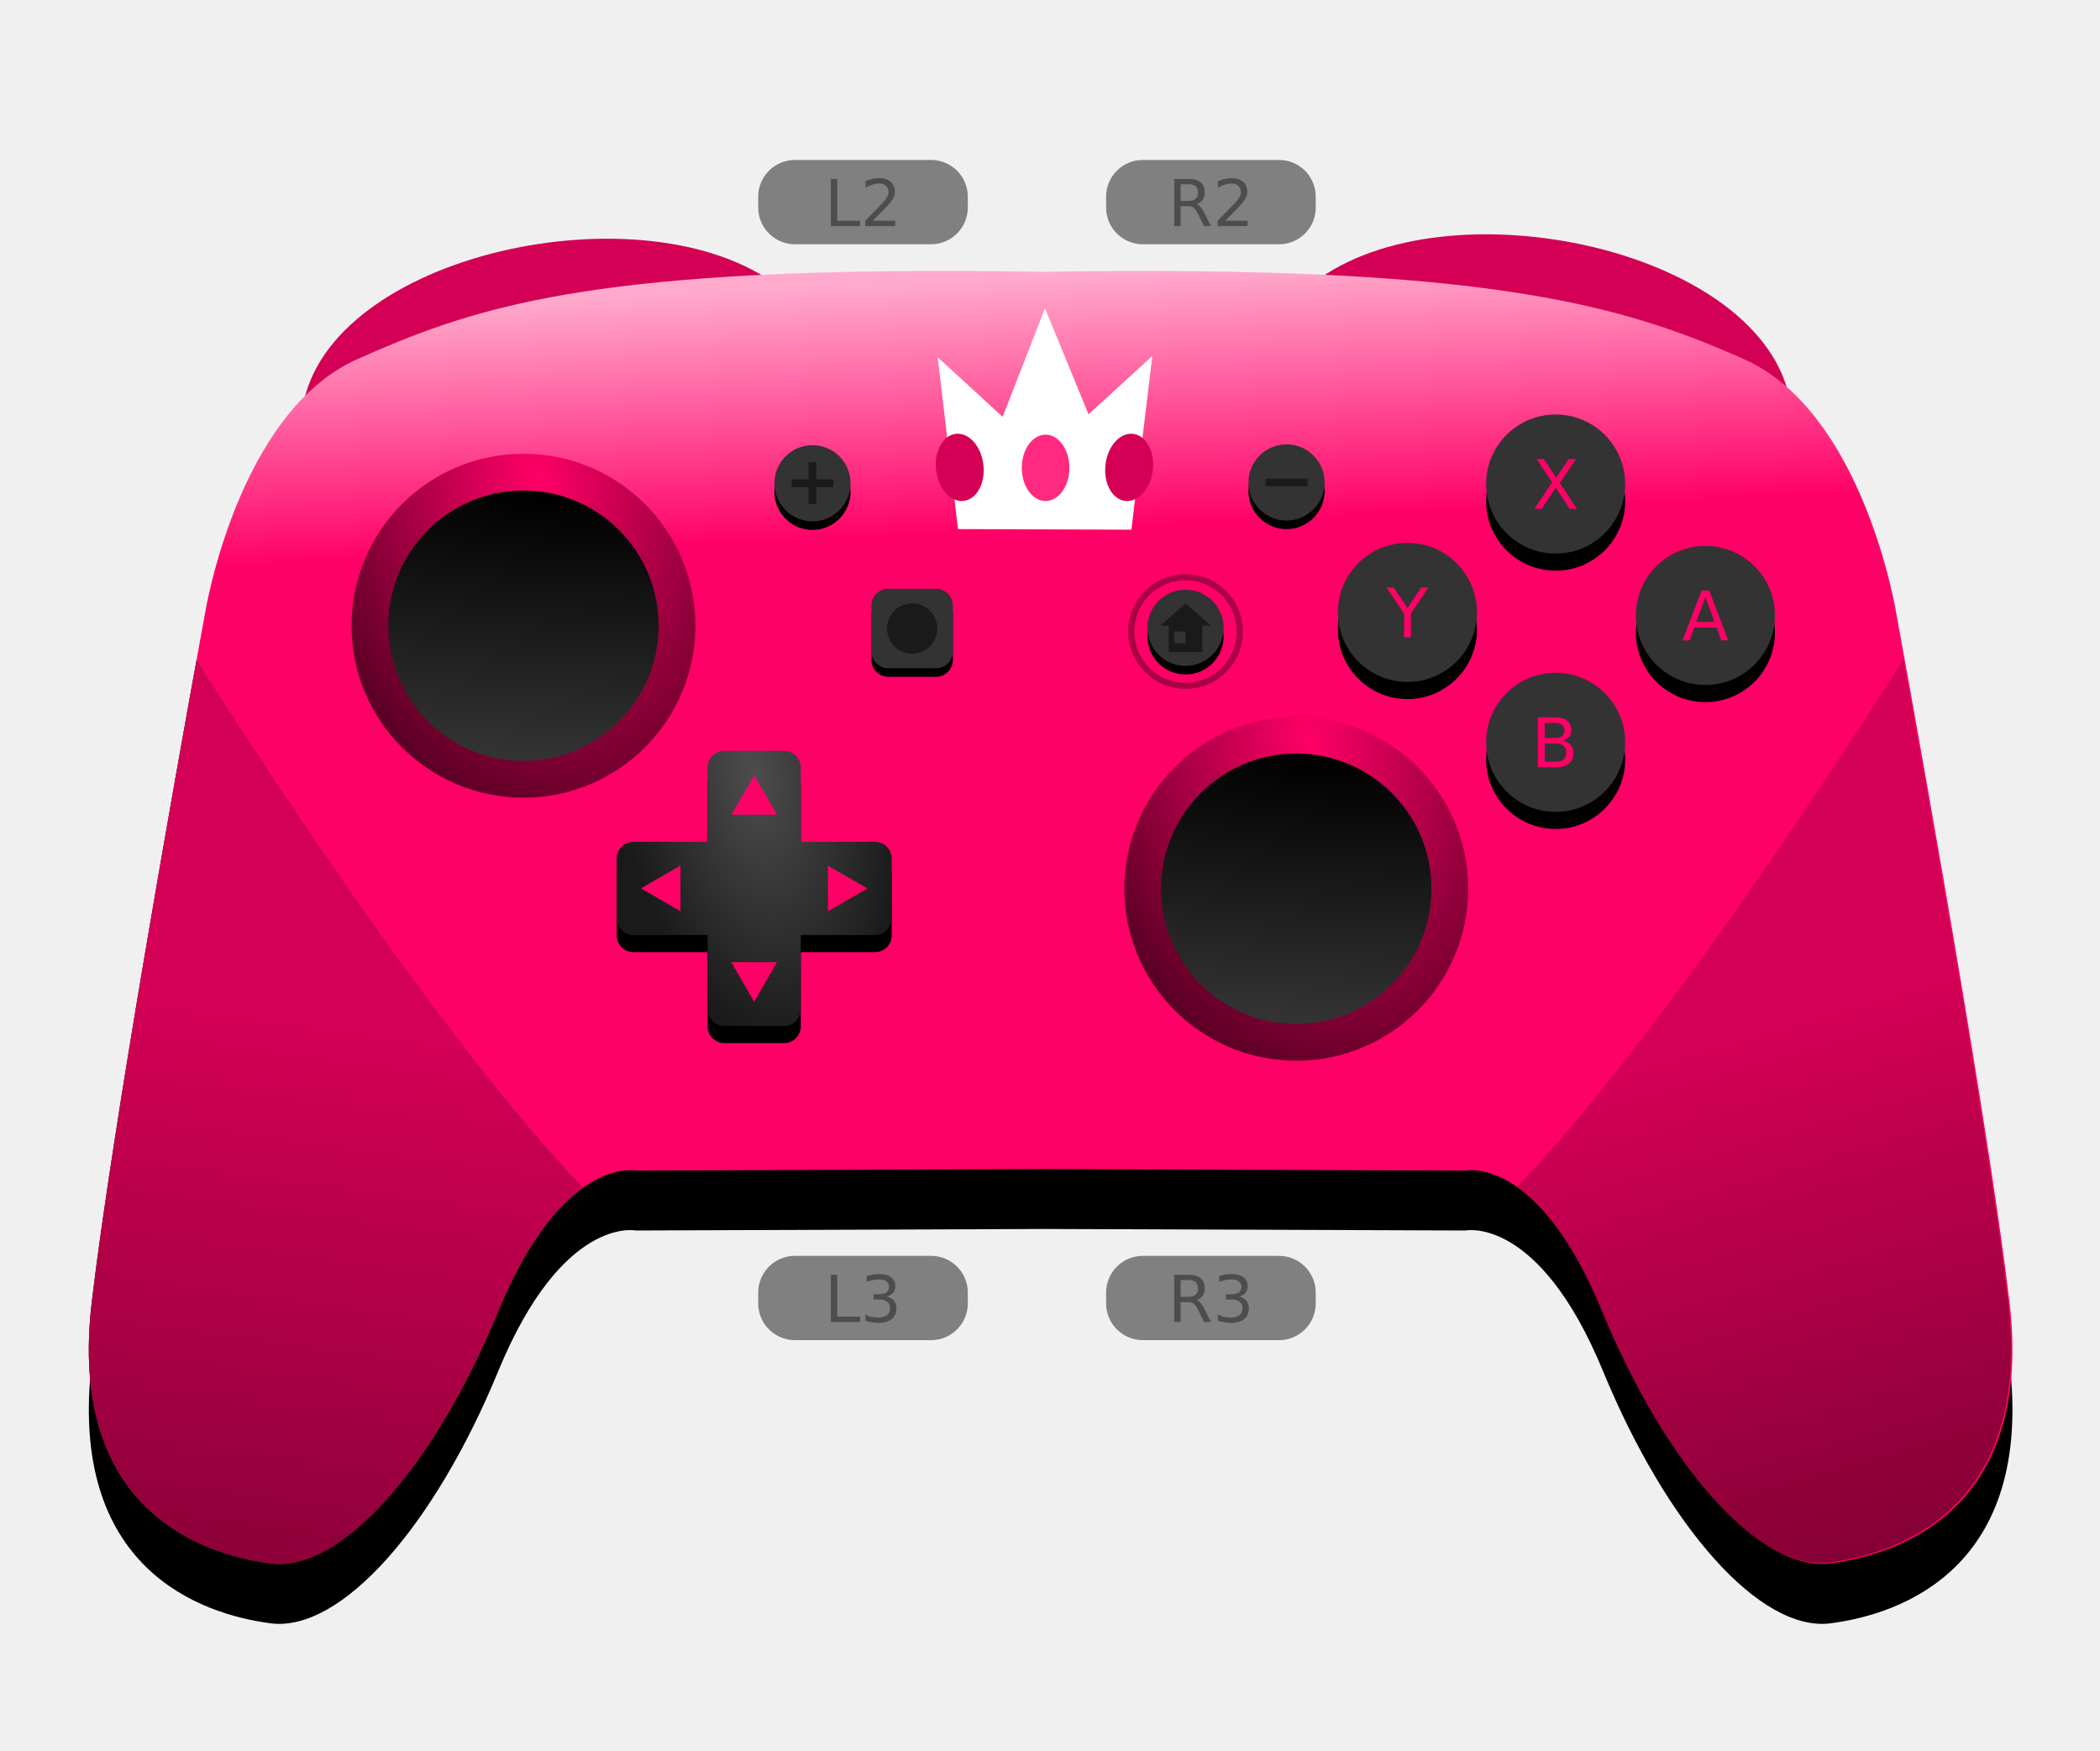
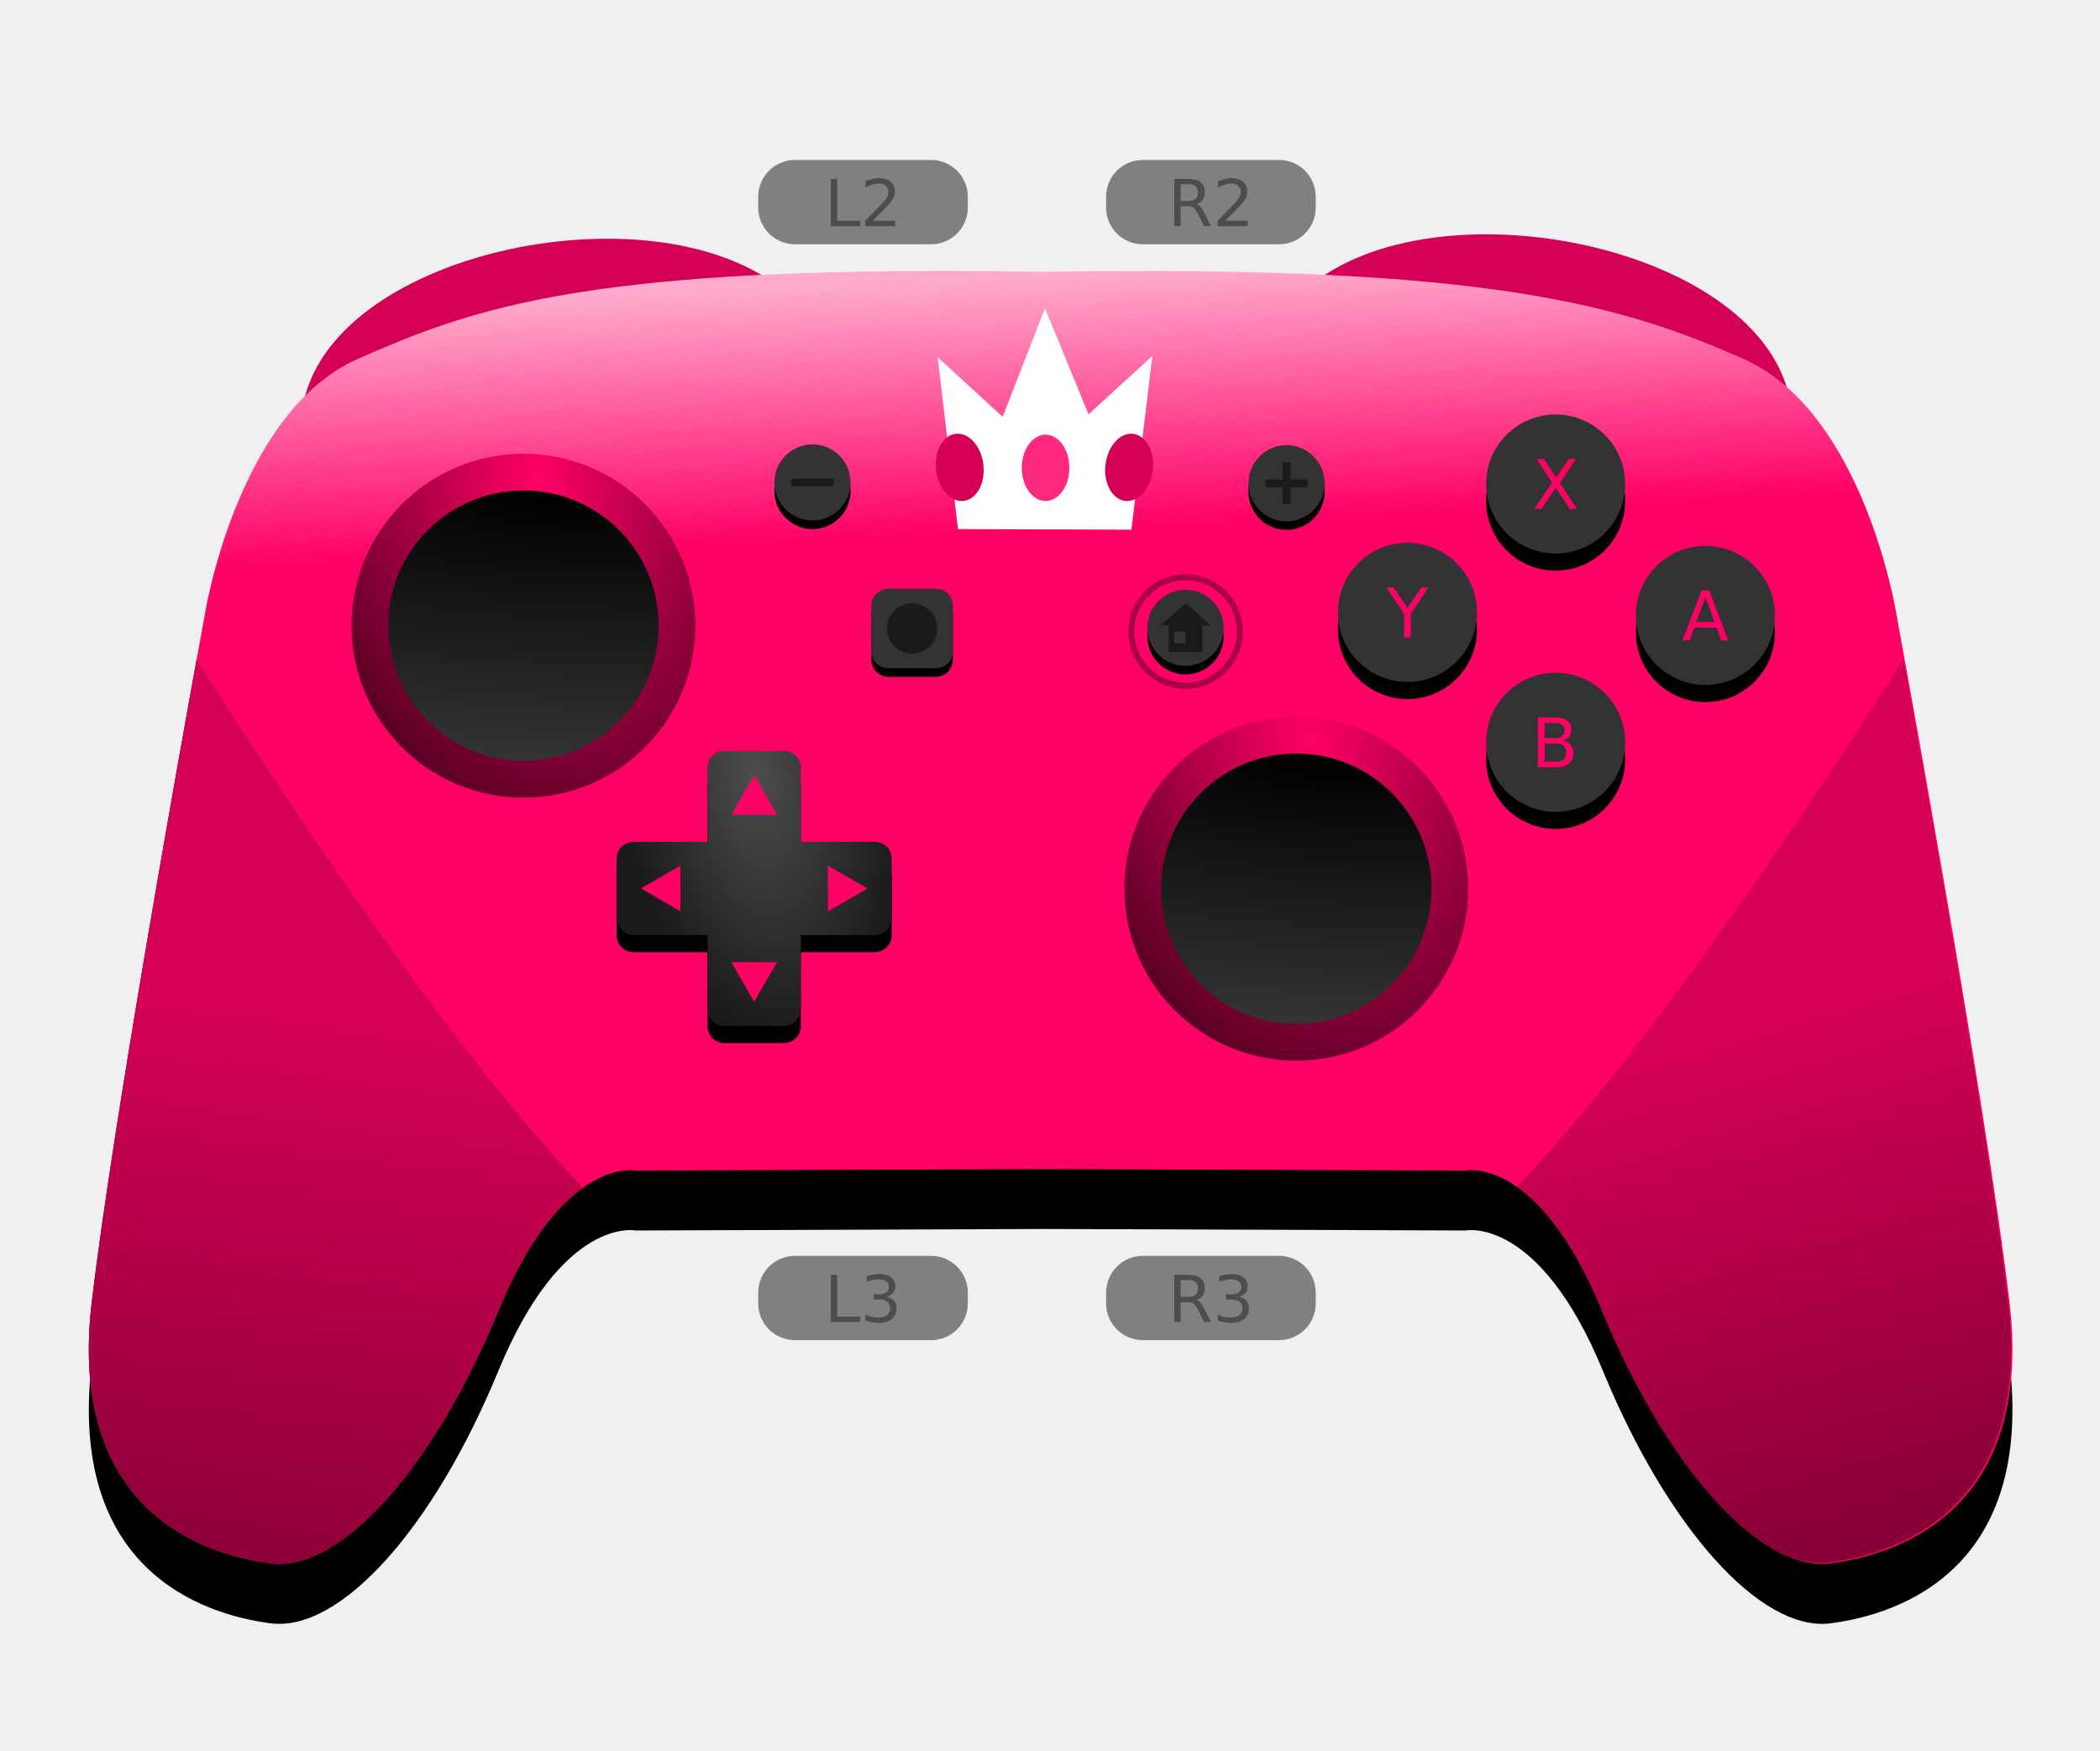
<svg xmlns="http://www.w3.org/2000/svg" xmlns:xlink="http://www.w3.org/1999/xlink" width="600" height="500" viewBox="0 0 158.75 132.292" version="1.1" id="svg8">
  <defs id="defs2">
    <linearGradient id="linearGradient256">
      <stop id="stop252" offset="0" style="stop-color:#000000;stop-opacity:1" />
      <stop id="stop254" offset="1" style="stop-color:#333333;stop-opacity:1" />
    </linearGradient>
    <linearGradient id="linearGradient195">
      <stop id="stop191" offset="0" style="stop-color:#ff0066;stop-opacity:1" />
      <stop id="stop193" offset="1" style="stop-color:#550022;stop-opacity:1" />
    </linearGradient>
    <linearGradient id="linearGradient187">
      <stop style="stop-color:#4d4d4d;stop-opacity:1" offset="0" id="stop183" />
      <stop style="stop-color:#1a1a1a;stop-opacity:1" offset="1" id="stop185" />
    </linearGradient>
    <linearGradient id="linearGradient4729">
      <stop id="stop4725" offset="0" style="stop-color:#d40055;stop-opacity:1" />
      <stop id="stop4727" offset="1" style="stop-color:#800033;stop-opacity:1" />
    </linearGradient>
    <linearGradient id="linearGradient4305">
      <stop style="stop-color:#000000;stop-opacity:1" offset="0" id="stop4301" />
      <stop style="stop-color:#333333;stop-opacity:1" offset="1" id="stop4303" />
    </linearGradient>
    <linearGradient id="linearGradient4295">
      <stop style="stop-color:#ff0066;stop-opacity:1" offset="0" id="stop4291" />
      <stop style="stop-color:#550022;stop-opacity:1" offset="1" id="stop4293" />
    </linearGradient>
    <linearGradient id="linearGradient4275">
      <stop style="stop-color:#d40055;stop-opacity:1" offset="0" id="stop4271" />
      <stop style="stop-color:#800033;stop-opacity:1" offset="1" id="stop4273" />
    </linearGradient>
    <linearGradient id="linearGradient4267">
      <stop style="stop-color:#4d4d4d;stop-opacity:1;" offset="0" id="stop4263" />
      <stop style="stop-color:#333333;stop-opacity:1" offset="1" id="stop4265" />
    </linearGradient>
    <linearGradient id="linearGradient4259">
      <stop style="stop-color:#ffaacc;stop-opacity:1" offset="0" id="stop4255" />
      <stop style="stop-color:#ff0066;stop-opacity:1" offset="1" id="stop4257" />
    </linearGradient>
    <linearGradient xlink:href="#linearGradient4259" id="linearGradient4261" x1="244.962" y1="65.113" x2="247.615" y2="124.511" gradientUnits="userSpaceOnUse" gradientTransform="matrix(0.3234353,0,0,0.3234353,-1.493676,-26.58794)" />
    <linearGradient xlink:href="#linearGradient4267" id="linearGradient4269" x1="85.358" y1="239.891" x2="64.65" y2="389.898" gradientUnits="userSpaceOnUse" gradientTransform="matrix(0.3234353,0,0,0.3234353,-1.493676,-26.58794)" />
    <linearGradient xlink:href="#linearGradient4275" id="linearGradient4277" x1="108.779" y1="64.139" x2="118.534" y2="97.815" gradientUnits="userSpaceOnUse" gradientTransform="matrix(1.222433,0,0,1.222433,-1.493676,-26.58794)" />
    <radialGradient xlink:href="#linearGradient195" id="radialGradient4299" cx="32.833" cy="27.32" fx="32.833" fy="27.32" r="10.631" gradientUnits="userSpaceOnUse" gradientTransform="matrix(0.4589594,2.128142,-1.450235,0.3127635,59.02861,-48.89064)" />
    <radialGradient xlink:href="#linearGradient256" id="radialGradient4307" cx="35.814" cy="30.998" fx="35.814" fy="30.998" r="8.359" gradientUnits="userSpaceOnUse" gradientTransform="matrix(-0.1000662,1.891162,-7.454131,-0.3944543,270.46,-24.5052)" />
    <radialGradient xlink:href="#linearGradient4295" id="radialGradient4299-4" cx="32.833" cy="27.32" fx="32.833" fy="27.32" r="10.631" gradientUnits="userSpaceOnUse" gradientTransform="matrix(0.4589594,2.128142,-1.450235,0.3127635,59.02861,-48.89064)" />
    <radialGradient xlink:href="#linearGradient4305" id="radialGradient4307-3" cx="35.814" cy="30.998" fx="35.814" fy="30.998" r="8.359" gradientUnits="userSpaceOnUse" gradientTransform="matrix(-0.1000662,1.891162,-7.454131,-0.3944543,270.46,-24.5052)" />
    <linearGradient gradientTransform="matrix(0.3234353,0,0,0.3234353,-1.493676,-26.58794)" xlink:href="#linearGradient4729" id="linearGradient4269-5" x1="85.358" y1="239.891" x2="64.65" y2="389.898" gradientUnits="userSpaceOnUse" />
    <radialGradient xlink:href="#linearGradient187" id="radialGradient189" cx="214.888" cy="238.041" fx="214.888" fy="238.041" r="39.293" gradientTransform="matrix(0.3384579,1.948114,-0.9852167,0.1711678,377.2917,-237.9599)" gradientUnits="userSpaceOnUse" />
  </defs>
  <g id="layer2" style="display:inline;opacity:1" transform="translate(0,26.45833)">
    <path style="fill:#d40055;stroke:none;stroke-width:0.323px;stroke-linecap:butt;stroke-linejoin:miter;stroke-opacity:1" d="M 22.879,4.369 C 24.753,-7.314 48.929,-12.469 58.919,-4.756 Z" id="path3894" class="theme-button" ojd-button="L" />
    <path style="fill:#d40055;stroke:none;stroke-width:0.323px;stroke-linecap:butt;stroke-linejoin:miter;stroke-opacity:1" d="M 135.355,4.036 C 133.481,-7.647 109.305,-12.802 99.315,-5.089 Z" id="path3894-7" class="theme-button" ojd-button="R" />
    <path style="fill:#000000;stroke:none;stroke-width:0.323px;stroke-linecap:butt;stroke-linejoin:miter;stroke-opacity:1" d="M 69.935,-1.45 C 43.388,-1.368 35.308,1.537 27.038,5.201 17.913,9.244 15.487,24.491 15.487,24.491 c 0,0 -6.699,36.387 -8.548,51.981 -1.848,15.594 8.201,19.06 13.515,19.753 5.314,0.693 12.36,-7.278 17.212,-19.06 4.852,-11.782 10.396,-10.627 10.396,-10.627 l 30.957,-0.115 31.766,0.115 c 0,0 5.545,-1.155 10.396,10.627 4.852,11.782 11.898,19.753 17.212,19.06 5.314,-0.693 15.363,-4.159 13.515,-19.753 -1.848,-15.594 -8.548,-51.981 -8.548,-51.981 0,0 -2.426,-15.248 -11.551,-19.291 -9.126,-4.043 -19.29,-7.162 -53.02,-6.584 -3.162,-0.054 -6.107,-0.076 -8.853,-0.067 z" id="path3743-3" />
    <path style="fill:url(#linearGradient4261);fill-opacity:1;stroke:none;stroke-width:0.323px;stroke-linecap:butt;stroke-linejoin:miter;stroke-opacity:1" d="M 69.935,-5.978 C 43.388,-5.896 35.308,-2.991 27.038,0.673 17.913,4.716 15.487,19.963 15.487,19.963 c 0,0 -6.699,36.387 -8.548,51.981 -1.848,15.594 8.201,19.06 13.515,19.753 5.314,0.693 12.36,-7.278 17.212,-19.06 4.852,-11.782 10.396,-10.627 10.396,-10.627 l 30.957,-0.115 31.766,0.115 c 0,0 5.545,-1.155 10.396,10.627 4.852,11.782 11.898,19.753 17.212,19.06 5.314,-0.693 15.363,-4.159 13.515,-19.753 -1.848,-15.594 -8.548,-51.981 -8.548,-51.981 0,0 -2.426,-15.248 -11.551,-19.291 -9.126,-4.043 -19.29,-7.162 -53.02,-6.584 -3.162,-0.054 -6.107,-0.076 -8.853,-0.067 z" id="path3743" />
    <g id="g3815" style="fill:#000000;stroke:none" transform="matrix(1.222433,0,0,1.222433,-1.493676,-25.94107)">
      <rect ry="1.039" style="opacity:1;vector-effect:none;fill:#000000;fill-opacity:1;stroke:none;stroke-width:0.265;stroke-linecap:butt;stroke-linejoin:miter;stroke-miterlimit:4;stroke-dasharray:none;stroke-dashoffset:0;stroke-opacity:1" y="47.058" x="44.979" height="17.009" width="5.764" id="rect3776" />
      <rect transform="rotate(90)" ry="1.039" style="fill:#000000;stroke:none;stroke-width:0.265" y="-56.366" x="52.68" height="17.009" width="5.764" id="rect3776-3" />
    </g>
    <g id="g4155" transform="matrix(1.222433,0,0,1.222433,-1.493676,-26.58794)">
      <circle r="4.299" cy="47.058" cx="97.423" id="path3817-5-6" style="opacity:1;vector-effect:none;fill:#000000;fill-opacity:1;stroke:none;stroke-width:0.112;stroke-linecap:butt;stroke-linejoin:miter;stroke-miterlimit:4;stroke-dasharray:none;stroke-dashoffset:0;stroke-opacity:1" />
      <circle r="4.299" cy="39.215" cx="106.684" id="path3817-5-6-2" style="opacity:1;vector-effect:none;fill:#000000;fill-opacity:1;stroke:none;stroke-width:0.112;stroke-linecap:butt;stroke-linejoin:miter;stroke-miterlimit:4;stroke-dasharray:none;stroke-dashoffset:0;stroke-opacity:1" />
      <circle r="4.299" cy="31.089" cx="97.423" id="path3817-5-6-2-9" style="opacity:1;vector-effect:none;fill:#000000;fill-opacity:1;stroke:none;stroke-width:0.112;stroke-linecap:butt;stroke-linejoin:miter;stroke-miterlimit:4;stroke-dasharray:none;stroke-dashoffset:0;stroke-opacity:1" />
      <circle r="4.299" cy="39.026" cx="88.257" id="path3817-5-6-2-9-1" style="opacity:1;vector-effect:none;fill:#000000;fill-opacity:1;stroke:none;stroke-width:0.112;stroke-linecap:butt;stroke-linejoin:miter;stroke-miterlimit:4;stroke-dasharray:none;stroke-dashoffset:0;stroke-opacity:1" />
    </g>
    <path style="fill:url(#linearGradient4269);fill-opacity:1;stroke:none;stroke-width:0.323px;stroke-linecap:butt;stroke-linejoin:miter;stroke-opacity:1" d="m 14.855,23.445 c -1.466,8.063 -6.339,35.194 -7.916,48.5 -1.848,15.594 8.201,19.06 13.515,19.753 5.314,0.693 12.36,-7.278 17.212,-19.06 2.184,-5.303 4.506,-7.98 6.402,-9.327 C 33.156,51.948 18.796,29.673 14.855,23.445 Z" id="path3926" />
    <path style="fill:url(#linearGradient4277);fill-opacity:1;stroke:none;stroke-width:0.323px;stroke-linecap:butt;stroke-linejoin:miter;stroke-opacity:1" d="m 143.888,23.38 c 1.466,8.063 6.339,35.194 7.916,48.5 1.848,15.594 -8.201,19.06 -13.515,19.753 -5.314,0.693 -12.36,-7.278 -17.212,-19.06 -2.184,-5.303 -4.506,-7.98 -6.402,-9.327 10.911,-11.363 25.271,-33.638 29.212,-39.866 z" id="path3926-9" />
    <g id="g4311" transform="matrix(1.222433,0,0,1.222433,-1.493676,-26.58794)">
      <circle r="10.631" cy="38.79" cx="33.593" id="path3817" style="opacity:1;vector-effect:none;fill:url(#radialGradient4299);fill-opacity:1;stroke:none;stroke-width:0.277;stroke-linecap:butt;stroke-linejoin:miter;stroke-miterlimit:4;stroke-dasharray:none;stroke-dashoffset:0;stroke-opacity:1" />
      <circle r="8.359" cy="38.79" cx="33.593" id="path3817-6" style="display:inline;opacity:1;vector-effect:none;fill:url(#radialGradient4307);fill-opacity:1;stroke:none;stroke-width:0.218;stroke-linecap:butt;stroke-linejoin:miter;stroke-miterlimit:4;stroke-dasharray:none;stroke-dashoffset:0;stroke-opacity:1" />
    </g>
-     <circle style="opacity:1;vector-effect:none;fill:#000000;fill-opacity:1;stroke:none;stroke-width:0.323;stroke-linecap:butt;stroke-linejoin:miter;stroke-miterlimit:4;stroke-dasharray:none;stroke-dashoffset:0;stroke-opacity:1" id="path4096" cx="61.42" cy="10.712" r="2.879" />
+     <circle style="opacity:1;vector-effect:none;fill:#000000;fill-opacity:1;stroke:none;stroke-width:0.323;stroke-linecap:butt;stroke-linejoin:miter;stroke-miterlimit:4;stroke-dasharray:none;stroke-dashoffset:0;stroke-opacity:1" id="path4096" cx="-97.257" cy="10.712" r="2.879" transform="scale(-1,1)" />
    <circle style="display:inline;opacity:1;vector-effect:none;fill:none;fill-opacity:1;stroke:#aa0044;stroke-width:0.461;stroke-linecap:butt;stroke-linejoin:miter;stroke-miterlimit:4;stroke-dasharray:none;stroke-dashoffset:0;stroke-opacity:1" id="path4096-2-0" cx="89.62" cy="21.27" r="4.104" />
    <circle style="display:inline;opacity:1;vector-effect:none;fill:#000000;fill-opacity:1;stroke:none;stroke-width:0.323;stroke-linecap:butt;stroke-linejoin:miter;stroke-miterlimit:4;stroke-dasharray:none;stroke-dashoffset:0;stroke-opacity:1" id="path4096-2" cx="89.62" cy="21.637" r="2.879" />
-     <circle style="display:inline;opacity:1;vector-effect:none;fill:#000000;fill-opacity:1;stroke:none;stroke-width:0.323;stroke-linecap:butt;stroke-linejoin:miter;stroke-miterlimit:4;stroke-dasharray:none;stroke-dashoffset:0;stroke-opacity:1" id="path4096-2-3" cx="97.257" cy="10.651" r="2.879" />
+     <circle style="display:inline;opacity:1;vector-effect:none;fill:#000000;fill-opacity:1;stroke:none;stroke-width:0.323;stroke-linecap:butt;stroke-linejoin:miter;stroke-miterlimit:4;stroke-dasharray:none;stroke-dashoffset:0;stroke-opacity:1" id="path4096-2-3" cx="-61.42" cy="10.651" r="2.879" transform="scale(-1,1)" />
    <rect style="opacity:1;vector-effect:none;fill:#000000;fill-opacity:1;stroke:none;stroke-width:0.323;stroke-linecap:butt;stroke-linejoin:miter;stroke-miterlimit:4;stroke-dasharray:none;stroke-dashoffset:0;stroke-opacity:1" id="rect4149" width="6.151" height="6.007" x="65.879" y="18.684" ry="1.271" />
    <g transform="matrix(1.222433,0,0,1.222433,56.92753,-6.708346)" style="display:inline;opacity:1" id="g4311-0">
      <circle r="10.631" cy="38.79" cx="33.593" id="path3817-63" style="opacity:1;vector-effect:none;fill:url(#radialGradient4299-4);fill-opacity:1;stroke:none;stroke-width:0.277;stroke-linecap:butt;stroke-linejoin:miter;stroke-miterlimit:4;stroke-dasharray:none;stroke-dashoffset:0;stroke-opacity:1" />
      <circle r="8.359" cy="38.79" cx="33.593" id="path3817-6-2" style="display:inline;opacity:1;vector-effect:none;fill:url(#radialGradient4307-3);fill-opacity:1;stroke:none;stroke-width:0.218;stroke-linecap:butt;stroke-linejoin:miter;stroke-miterlimit:4;stroke-dasharray:none;stroke-dashoffset:0;stroke-opacity:1" />
    </g>
    <path style="opacity:1;vector-effect:none;fill:url(#radialGradient189);fill-opacity:1;stroke:none;stroke-width:1.222;stroke-linecap:butt;stroke-linejoin:miter;stroke-miterlimit:4;stroke-dasharray:none;stroke-dashoffset:0;stroke-opacity:1" d="m 206.971,214.484 c -2.661,0 -4.803,2.14 -4.803,4.801 v 21.176 h -21.174 c -2.661,0 -4.803,2.142 -4.803,4.803 v 17.025 c 0,2.661 2.142,4.803 4.803,4.803 h 21.174 v 21.174 c 0,2.661 2.142,4.803 4.803,4.803 h 17.027 c 2.661,0 4.801,-2.142 4.801,-4.803 V 267.092 h 21.176 c 2.661,0 4.803,-2.142 4.803,-4.803 v -17.025 c 0,-2.661 -2.142,-4.803 -4.803,-4.803 h -21.176 v -21.176 c 0,-2.661 -2.14,-4.801 -4.801,-4.801 z" id="rect3776-7" transform="matrix(0.2645833,0,0,0.2645833,0,-26.45833)" />
    <path style="opacity:1;vector-effect:none;fill:#ff0066;fill-opacity:1;stroke:none;stroke-width:0.323;stroke-linecap:butt;stroke-linejoin:miter;stroke-miterlimit:4;stroke-dasharray:none;stroke-dashoffset:0;stroke-opacity:1" id="path4391" d="m 55.291,35.114 0.863,-1.496 0.863,-1.496 0.863,1.496 0.863,1.496 -1.727,0 z" class="theme-button" ojd-button="UP" />
    <path style="display:inline;opacity:1;fill:url(#linearGradient4269-5);fill-opacity:1;stroke:none;stroke-width:0.323px;stroke-linecap:butt;stroke-linejoin:miter;stroke-opacity:1" d="M 14.855,23.445 C 13.389,31.508 8.516,58.639 6.939,71.944 5.091,87.538 15.14,91.004 20.454,91.697 25.767,92.39 32.814,84.42 37.665,72.637 39.849,67.334 42.171,64.657 44.067,63.311 33.156,51.948 18.796,29.673 14.855,23.445 Z" id="path3926-3" />
    <g id="g4895" class="theme-button" ojd-button="SCREENSHOT" transform="matrix(1.222433,0,0,1.222433,-1.493676,-24.00045)">
      <rect ry="1.039" y="34.389" x="55.114" height="4.914" width="5.032" id="rect4149-1" style="display:inline;opacity:1;vector-effect:none;fill:#333333;fill-opacity:1;stroke:none;stroke-width:0.265;stroke-linecap:butt;stroke-linejoin:miter;stroke-miterlimit:4;stroke-dasharray:none;stroke-dashoffset:0;stroke-opacity:1" />
      <circle r="1.554" cy="36.846" cx="57.63" id="path4637" style="opacity:1;vector-effect:none;fill:#1a1a1a;fill-opacity:1;stroke:none;stroke-width:0.265;stroke-linecap:butt;stroke-linejoin:miter;stroke-miterlimit:4;stroke-dasharray:none;stroke-dashoffset:0;stroke-opacity:1" class="theme-label" ojd-button="SCREENSHOT" />
    </g>
-     <g id="g4900" class="theme-button" ojd-button="PLUS" transform="matrix(1.222433,0,0,1.222433,-1.493676,-24.00045)">
+     <g id="g4900" class="theme-button" ojd-button="PLUS" transform="matrix(-1.222433,0,0,1.222433,160.171,-24.00045)">
      <circle r="2.355" cy="27.867" cx="51.466" id="path4096-29" style="display:inline;opacity:1;vector-effect:none;fill:#333333;fill-opacity:1;stroke:none;stroke-width:0.265;stroke-linecap:butt;stroke-linejoin:miter;stroke-miterlimit:4;stroke-dasharray:none;stroke-dashoffset:0;stroke-opacity:1" />
      <g transform="translate(0,-2.116667)" id="text4641" style="font-style:normal;font-variant:normal;font-weight:bold;font-stretch:normal;font-size:4.126px;line-height:1.25;font-family:sans-serif;-inkscape-font-specification:'sans-serif Bold';letter-spacing:0px;word-spacing:0px;fill:#1a1a1a;fill-opacity:1;stroke:none;stroke-width:0.103" aria-label="+" class="theme-label" ojd-button="PLUS">
        <path id="path4731" style="font-style:normal;font-variant:normal;font-weight:bold;font-stretch:normal;font-family:sans-serif;-inkscape-font-specification:'sans-serif Bold';fill:#1a1a1a;stroke-width:0.103" d="m 51.706,28.69 v 1.056 h 1.052 v 0.475 h -1.052 v 1.056 h -0.479 v -1.056 h -1.052 v -0.475 h 1.052 v -1.056 z" />
      </g>
    </g>
    <text xml:space="preserve" style="font-style:normal;font-variant:normal;font-weight:bold;font-stretch:normal;font-size:4.126px;line-height:1.25;font-family:sans-serif;-inkscape-font-specification:'sans-serif Bold';letter-spacing:0px;word-spacing:0px;display:inline;opacity:1;fill:#808080;fill-opacity:1;stroke:none;stroke-width:0.103" x="78.686" y="31.857" id="text4641-7">
      <tspan id="tspan4639-4" x="78.686" y="35.507" style="font-style:normal;font-variant:normal;font-weight:bold;font-stretch:normal;font-family:sans-serif;-inkscape-font-specification:'sans-serif Bold';fill:#808080;stroke-width:0.103" />
    </text>
-     <g id="g4887" class="theme-button" ojd-button="MINUS" transform="matrix(1.222433,0,0,1.222433,-1.493676,-24.00045)">
+     <g id="g4887" class="theme-button" ojd-button="MINUS" transform="matrix(-1.222433,0,0,1.222433,160.171,-24.00045)">
      <circle r="2.355" cy="27.817" cx="80.782" id="path4096-2-3-3" style="display:inline;opacity:1;vector-effect:none;fill:#333333;fill-opacity:1;stroke:none;stroke-width:0.265;stroke-linecap:butt;stroke-linejoin:miter;stroke-miterlimit:4;stroke-dasharray:none;stroke-dashoffset:0;stroke-opacity:1" />
      <rect y="27.583" x="79.479" height="0.468" width="2.606" id="rect4661" style="opacity:1;vector-effect:none;fill:#1a1a1a;fill-opacity:1;stroke:none;stroke-width:0.202;stroke-linecap:butt;stroke-linejoin:miter;stroke-miterlimit:4;stroke-dasharray:none;stroke-dashoffset:0;stroke-opacity:1" class="theme-label" ojd-button="MINUS" />
    </g>
    <g id="g4878" class="theme-button" ojd-button="A" transform="matrix(1.222433,0,0,1.222433,-1.493676,-24.00045)">
      <circle r="4.299" cy="36.04" cx="106.684" id="path3817-5-6-2-3" style="opacity:1;vector-effect:none;fill:#333333;fill-opacity:1;stroke:none;stroke-width:0.112;stroke-linecap:butt;stroke-linejoin:miter;stroke-miterlimit:4;stroke-dasharray:none;stroke-dashoffset:0;stroke-opacity:1" />
      <g transform="translate(0,-2.116667)" id="text4665-5" style="font-style:normal;font-weight:normal;font-size:10.583px;line-height:1.25;font-family:sans-serif;letter-spacing:0px;word-spacing:0px;display:inline;opacity:1;fill:#ff0066;fill-opacity:1;stroke:none;stroke-width:0.265" aria-label="A" class="theme-label" ojd-button="A">
        <path id="path4737" style="font-size:4.233px;fill:#ff0066;stroke-width:0.265" d="m 106.684,37.025 -0.566,1.536 h 1.135 z m -0.236,-0.411 h 0.473 l 1.176,3.086 h -0.434 l -0.281,-0.792 h -1.391 l -0.281,0.792 h -0.44 z" />
      </g>
    </g>
    <g id="g4883" class="theme-button" ojd-button="B" transform="matrix(1.222433,0,0,1.222433,-1.493676,-24.00045)">
      <circle r="4.299" cy="43.883" cx="97.423" id="path3817-5-6-7" style="opacity:1;vector-effect:none;fill:#333333;fill-opacity:1;stroke:none;stroke-width:0.112;stroke-linecap:butt;stroke-linejoin:miter;stroke-miterlimit:4;stroke-dasharray:none;stroke-dashoffset:0;stroke-opacity:1" />
      <g transform="translate(0,-2.116667)" id="text4665-54" style="font-style:normal;font-weight:normal;font-size:10.583px;line-height:1.25;font-family:sans-serif;letter-spacing:0px;word-spacing:0px;display:inline;opacity:1;fill:#ff0066;fill-opacity:1;stroke:none;stroke-width:0.265" aria-label="B" class="theme-label" ojd-button="B">
        <path id="path4734" style="font-size:4.233px;fill:#ff0066;stroke-width:0.265" d="m 96.746,46.069 v 1.131 h 0.67 q 0.337,0 0.498,-0.138 0.163,-0.141 0.163,-0.428 0,-0.289 -0.163,-0.426 -0.161,-0.138 -0.498,-0.138 z m 0,-1.269 v 0.93 h 0.618 q 0.306,0 0.455,-0.114 0.151,-0.116 0.151,-0.351 0,-0.234 -0.151,-0.349 -0.149,-0.116 -0.455,-0.116 z m -0.418,-0.343 h 1.067 q 0.477,0 0.736,0.198 0.258,0.198 0.258,0.564 0,0.283 -0.132,0.451 -0.132,0.167 -0.389,0.209 0.308,0.066 0.477,0.277 0.172,0.209 0.172,0.523 0,0.413 -0.281,0.639 -0.281,0.225 -0.8,0.225 h -1.108 z" />
      </g>
    </g>
    <g id="g4873" class="theme-button" ojd-button="X" transform="matrix(1.222433,0,0,1.222433,-1.493676,-24.00045)">
      <circle r="4.299" cy="27.914" cx="97.423" id="path3817-5-6-2-9-6" style="opacity:1;vector-effect:none;fill:#333333;fill-opacity:1;stroke:none;stroke-width:0.112;stroke-linecap:butt;stroke-linejoin:miter;stroke-miterlimit:4;stroke-dasharray:none;stroke-dashoffset:0;stroke-opacity:1" />
      <g transform="translate(0,-2.116667)" id="text4665-5-4" style="font-style:normal;font-weight:normal;font-size:10.583px;line-height:1.25;font-family:sans-serif;letter-spacing:0px;word-spacing:0px;display:inline;opacity:1;fill:#ff0066;fill-opacity:1;stroke:none;stroke-width:0.265" aria-label="X" class="theme-label" ojd-button="X">
        <path id="path4740" style="font-size:4.233px;fill:#ff0066;stroke-width:0.265" d="m 96.243,28.487 h 0.449 l 0.767,1.147 0.771,-1.147 h 0.449 l -0.992,1.482 1.058,1.604 h -0.449 l -0.868,-1.313 -0.874,1.313 h -0.451 l 1.102,-1.647 z" />
      </g>
    </g>
    <circle style="opacity:1;vector-effect:none;fill:#333333;fill-opacity:1;stroke:none;stroke-width:0.137;stroke-linecap:butt;stroke-linejoin:miter;stroke-miterlimit:4;stroke-dasharray:none;stroke-dashoffset:0;stroke-opacity:1" id="path3817-5-6-2-9-1-1" cx="106.395" cy="19.825" r="5.256" />
    <g ojd-button="Y" class="theme-label" aria-label="Y" style="font-style:normal;font-weight:normal;font-size:10.583px;line-height:1.25;font-family:sans-serif;letter-spacing:0px;word-spacing:0px;display:inline;opacity:1;fill:#ff0066;fill-opacity:1;stroke:none;stroke-width:0.265" id="text4665-3" transform="matrix(1.222433,0,0,1.222433,-1.493676,-26.58794)">
      <path d="m 86.956,36.425 h 0.449 l 0.856,1.269 0.85,-1.269 h 0.449 l -1.091,1.616 v 1.47 h -0.42 v -1.47 z" style="font-size:4.233px;fill:#ff0066;stroke-width:0.265" id="path4743" />
    </g>
    <g id="g4891" class="theme-button" ojd-button="HOME" transform="matrix(1.222433,0,0,1.222433,-1.493676,-24.00045)">
      <circle r="2.355" cy="36.804" cx="74.535" id="path4096-2-9" style="display:inline;opacity:1;vector-effect:none;fill:#333333;fill-opacity:1;stroke:none;stroke-width:0.265;stroke-linecap:butt;stroke-linejoin:miter;stroke-miterlimit:4;stroke-dasharray:none;stroke-dashoffset:0;stroke-opacity:1" />
      <path id="rect4746" d="m 74.535,35.302 -0.79,0.682 -0.789,0.683 h 0.539 v 1.64 h 2.079 v -1.64 h 0.54 l -0.789,-0.683 z m -0.709,1.729 h 0.709 v 0.732 h -0.709 z" style="opacity:1;vector-effect:none;fill:#1a1a1a;fill-opacity:1;stroke:none;stroke-width:0.265;stroke-linecap:butt;stroke-linejoin:miter;stroke-miterlimit:4;stroke-dasharray:none;stroke-dashoffset:0;stroke-opacity:1" class="theme-label" ojd-button="HOME" />
    </g>
    <g id="g4858" class="theme-button" ojd-button="L2" transform="matrix(1.222433,0,0,1.222433,-1.493676,-24.00045)">
      <rect ry="2.272" y="7.879" x="48.109" height="5.212" width="12.963" id="rect4773" style="opacity:1;vector-effect:none;fill:#808080;fill-opacity:1;stroke:none;stroke-width:0.265;stroke-linecap:butt;stroke-linejoin:miter;stroke-miterlimit:4;stroke-dasharray:none;stroke-dashoffset:0;stroke-opacity:1" />
      <g aria-label="L2" style="font-style:normal;font-weight:normal;font-size:4px;line-height:1.25;font-family:sans-serif;letter-spacing:0px;word-spacing:0px;fill:#4d4d4d;fill-opacity:1;stroke:none;stroke-width:0.1" id="text4792" class="theme-label" ojd-button="L2">
        <path d="m 52.601,9.053 h 0.395 v 2.584 h 1.42 v 0.332 h -1.814 z" style="fill:#4d4d4d;stroke-width:0.1" id="path5003" />
        <path d="m 55.202,11.637 h 1.377 v 0.332 h -1.852 v -0.332 q 0.225,-0.232 0.611,-0.623 0.389,-0.393 0.488,-0.506 0.189,-0.213 0.264,-0.359 0.076,-0.148 0.076,-0.291 0,-0.232 -0.164,-0.379 -0.162,-0.146 -0.424,-0.146 -0.186,0 -0.393,0.064 -0.205,0.064 -0.439,0.195 V 9.194 q 0.238,-0.096 0.445,-0.145 0.207,-0.049 0.379,-0.049 0.453,0 0.723,0.227 0.27,0.227 0.27,0.605 0,0.18 -0.068,0.342 -0.066,0.16 -0.244,0.379 -0.049,0.057 -0.311,0.328 -0.262,0.27 -0.738,0.756 z" style="fill:#4d4d4d;stroke-width:0.1" id="path5005" />
      </g>
    </g>
    <g id="g4863" class="theme-button" ojd-button="R2" transform="matrix(1.222433,0,0,1.222433,-1.493676,-24.00045)">
      <path style="display:inline;opacity:1;vector-effect:none;fill:#808080;fill-opacity:1;stroke:none;stroke-width:0.265;stroke-linecap:butt;stroke-linejoin:miter;stroke-miterlimit:4;stroke-dasharray:none;stroke-dashoffset:0;stroke-opacity:1" d="m 71.896,7.879 h 8.419 c 1.259,0 2.272,1.013 2.272,2.272 v 0.668 c 0,1.259 -1.013,2.272 -2.272,2.272 h -8.419 c -1.259,0 -2.272,-1.013 -2.272,-2.272 v -0.668 c 0,-1.259 1.013,-2.272 2.272,-2.272 z" id="rect4773-8" />
      <g aria-label="R2" style="font-style:normal;font-weight:normal;font-size:4px;line-height:1.25;font-family:sans-serif;letter-spacing:0px;word-spacing:0px;display:inline;opacity:1;fill:#4d4d4d;fill-opacity:1;stroke:none;stroke-width:0.1" id="text4792-8" class="theme-label" ojd-button="R2">
        <path d="m 75.221,10.602 q 0.127,0.043 0.246,0.184 0.121,0.141 0.242,0.387 l 0.4,0.797 h -0.424 l -0.373,-0.748 q -0.145,-0.293 -0.281,-0.389 -0.135,-0.096 -0.369,-0.096 h -0.43 v 1.232 H 73.838 V 9.053 h 0.891 q 0.5,0 0.746,0.209 0.246,0.209 0.246,0.631 0,0.275 -0.129,0.457 -0.127,0.182 -0.371,0.252 z M 74.233,9.378 v 1.035 h 0.496 q 0.285,0 0.43,-0.131 0.146,-0.133 0.146,-0.389 0,-0.256 -0.146,-0.385 -0.145,-0.131 -0.43,-0.131 z" style="fill:#4d4d4d;stroke-width:0.1" id="path5009" />
        <path d="m 76.995,11.637 h 1.377 v 0.332 h -1.852 v -0.332 q 0.225,-0.232 0.611,-0.623 0.389,-0.393 0.488,-0.506 0.189,-0.213 0.264,-0.359 0.076,-0.148 0.076,-0.291 0,-0.232 -0.164,-0.379 -0.162,-0.146 -0.424,-0.146 -0.186,0 -0.393,0.064 -0.205,0.064 -0.439,0.195 V 9.194 q 0.238,-0.096 0.445,-0.145 0.207,-0.049 0.379,-0.049 0.453,0 0.723,0.227 0.27,0.227 0.27,0.605 0,0.18 -0.068,0.342 -0.066,0.16 -0.244,0.379 -0.049,0.057 -0.311,0.328 -0.262,0.27 -0.738,0.756 z" style="fill:#4d4d4d;stroke-width:0.1" id="path5011" />
      </g>
    </g>
    <g id="g4853" class="theme-button" ojd-button="L3" transform="matrix(1.222433,0,0,1.222433,-1.493676,-24.00045)">
      <rect ry="2.272" y="75.632" x="48.109" height="5.212" width="12.963" id="rect4773-3" style="display:inline;opacity:1;vector-effect:none;fill:#808080;fill-opacity:1;stroke:none;stroke-width:0.265;stroke-linecap:butt;stroke-linejoin:miter;stroke-miterlimit:4;stroke-dasharray:none;stroke-dashoffset:0;stroke-opacity:1" />
      <g aria-label="L3" style="font-style:normal;font-weight:normal;font-size:4px;line-height:1.25;font-family:sans-serif;letter-spacing:0px;word-spacing:0px;display:inline;opacity:1;fill:#4d4d4d;fill-opacity:1;stroke:none;stroke-width:0.1" id="text4792-1" class="theme-label" ojd-button="L3">
        <path d="m 52.601,76.806 h 0.395 v 2.584 h 1.42 v 0.332 h -1.814 z" style="fill:#4d4d4d;stroke-width:0.1" id="path5014" />
        <path d="m 56.058,78.15 q 0.283,0.061 0.441,0.252 0.16,0.191 0.16,0.473 0,0.432 -0.297,0.668 -0.297,0.236 -0.844,0.236 -0.184,0 -0.379,-0.037 -0.193,-0.035 -0.4,-0.107 v -0.381 q 0.164,0.096 0.359,0.145 0.195,0.049 0.408,0.049 0.371,0 0.564,-0.146 0.195,-0.146 0.195,-0.426 0,-0.258 -0.182,-0.402 -0.18,-0.146 -0.502,-0.146 h -0.34 v -0.324 h 0.355 q 0.291,0 0.445,-0.115 0.154,-0.117 0.154,-0.336 0,-0.225 -0.16,-0.344 -0.158,-0.121 -0.455,-0.121 -0.162,0 -0.348,0.035 -0.186,0.035 -0.408,0.109 v -0.352 q 0.225,-0.062 0.42,-0.094 0.197,-0.031 0.371,-0.031 0.449,0 0.711,0.205 0.262,0.203 0.262,0.551 0,0.242 -0.139,0.41 -0.139,0.166 -0.395,0.23 z" style="fill:#4d4d4d;stroke-width:0.1" id="path5016" />
      </g>
    </g>
    <g id="g4848" class="theme-button" ojd-button="R3" transform="matrix(1.222433,0,0,1.222433,-1.493676,-24.00045)">
      <rect ry="2.272" y="75.632" x="69.624" height="5.212" width="12.963" id="rect4773-8-2" style="display:inline;opacity:1;vector-effect:none;fill:#808080;fill-opacity:1;stroke:none;stroke-width:0.265;stroke-linecap:butt;stroke-linejoin:miter;stroke-miterlimit:4;stroke-dasharray:none;stroke-dashoffset:0;stroke-opacity:1" />
      <g aria-label="R3" style="font-style:normal;font-weight:normal;font-size:4px;line-height:1.25;font-family:sans-serif;letter-spacing:0px;word-spacing:0px;display:inline;opacity:1;fill:#4d4d4d;fill-opacity:1;stroke:none;stroke-width:0.1" id="text4792-8-0" class="theme-label" ojd-button="R3">
        <path d="m 75.221,78.355 q 0.127,0.043 0.246,0.184 0.121,0.141 0.242,0.387 l 0.4,0.797 h -0.424 l -0.373,-0.748 q -0.145,-0.293 -0.281,-0.389 -0.135,-0.096 -0.369,-0.096 h -0.43 v 1.232 h -0.395 v -2.916 h 0.891 q 0.5,0 0.746,0.209 0.246,0.209 0.246,0.631 0,0.275 -0.129,0.457 -0.127,0.182 -0.371,0.252 z m -0.988,-1.225 v 1.035 h 0.496 q 0.285,0 0.43,-0.131 0.146,-0.133 0.146,-0.389 0,-0.256 -0.146,-0.385 -0.145,-0.131 -0.43,-0.131 z" style="fill:#4d4d4d;stroke-width:0.1" id="path5019" />
        <path d="m 77.85,78.15 q 0.283,0.061 0.441,0.252 0.16,0.191 0.16,0.473 0,0.432 -0.297,0.668 -0.297,0.236 -0.844,0.236 -0.184,0 -0.379,-0.037 -0.193,-0.035 -0.4,-0.107 v -0.381 q 0.164,0.096 0.359,0.145 0.195,0.049 0.408,0.049 0.371,0 0.564,-0.146 0.195,-0.146 0.195,-0.426 0,-0.258 -0.182,-0.402 -0.18,-0.146 -0.502,-0.146 h -0.34 v -0.324 h 0.355 q 0.291,0 0.445,-0.115 0.154,-0.117 0.154,-0.336 0,-0.225 -0.16,-0.344 -0.158,-0.121 -0.455,-0.121 -0.162,0 -0.348,0.035 -0.186,0.035 -0.408,0.109 v -0.352 q 0.225,-0.062 0.42,-0.094 0.197,-0.031 0.371,-0.031 0.449,0 0.711,0.205 0.262,0.203 0.262,0.551 0,0.242 -0.139,0.41 -0.139,0.166 -0.395,0.23 z" style="fill:#4d4d4d;stroke-width:0.1" id="path5021" />
      </g>
    </g>
    <path style="opacity:1;vector-effect:none;fill:#ff0066;fill-opacity:1;stroke:none;stroke-width:0.265;stroke-linecap:butt;stroke-linejoin:miter;stroke-miterlimit:4;stroke-dasharray:none;stroke-dashoffset:0;stroke-opacity:1" id="path4391-0" d="m 46.452,48.358 0.706,-1.223 0.706,-1.223 0.706,1.223 0.706,1.223 -1.413,0 z" transform="matrix(0,1.222433,-1.222433,0,121.7005,-17.82053)" class="theme-button" ojd-button="RIGHT" />
    <path style="opacity:1;vector-effect:none;fill:#ff0066;fill-opacity:1;stroke:none;stroke-width:0.323;stroke-linecap:butt;stroke-linejoin:miter;stroke-miterlimit:4;stroke-dasharray:none;stroke-dashoffset:0;stroke-opacity:1" id="path4391-7" d="m -58.736,-46.259 0.863,-1.496 0.863,-1.496 0.863,1.496 0.863,1.496 -1.727,0 z" transform="scale(-1)" class="theme-button" ojd-button="DOWN" />
    <path style="opacity:1;vector-effect:none;fill:#ff0066;fill-opacity:1;stroke:none;stroke-width:0.265;stroke-linecap:butt;stroke-linejoin:miter;stroke-miterlimit:4;stroke-dasharray:none;stroke-dashoffset:0;stroke-opacity:1" id="path4391-6" d="m 46.452,48.358 0.706,-1.223 0.706,-1.223 0.706,1.223 0.706,1.223 -1.413,0 z" transform="matrix(0,-1.222433,1.222433,0,-7.673602,99.19376)" class="theme-button" ojd-button="LEFT" />
    <path id="path2821" d="m 72.42,13.528 -1.535,-12.985 4.911,4.5 3.201,-8.204 3.289,8.016 4.823,-4.407 -1.579,13.126 z" style="display:inline;fill:#ffffff;fill-opacity:1;stroke:none;stroke-width:0.265" />
    <ellipse transform="matrix(0.9879402,-0.1548362,0.1358488,0.9907296,0,0)" id="path3595" style="display:inline;fill:#d40055;fill-opacity:1;stroke:none;stroke-width:0.475" cx="70.688" cy="19.994" rx="1.8" ry="2.552" />
    <ellipse id="path3619-7" style="display:inline;fill:#ff2a7f;fill-opacity:1;stroke:none;stroke-width:0.453" cx="79.041" cy="8.899" rx="1.798" ry="2.508" />
    <ellipse transform="matrix(-0.9879402,-0.1548362,-0.1358488,0.9907296,0,0)" id="path3595-1-4" style="display:inline;fill:#d40055;fill-opacity:1;stroke:none;stroke-width:0.475" cx="-85.786" cy="-4.46" rx="1.8" ry="2.552" />
  </g>
</svg>
